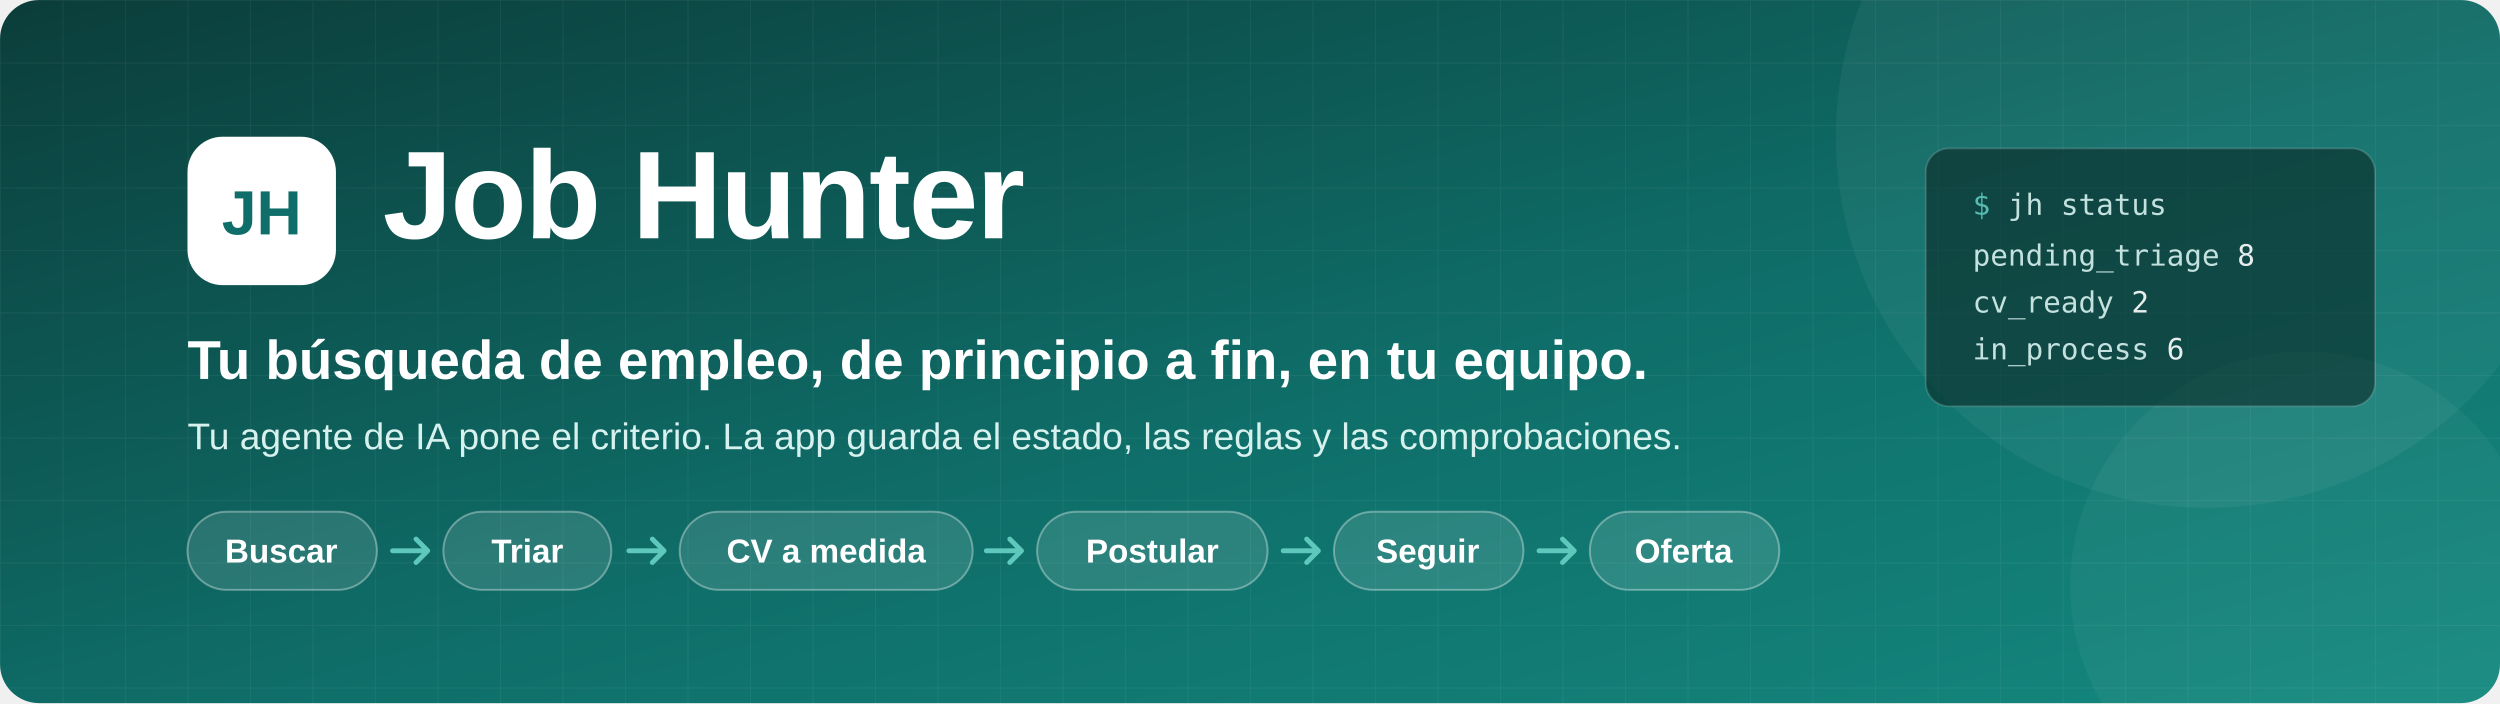
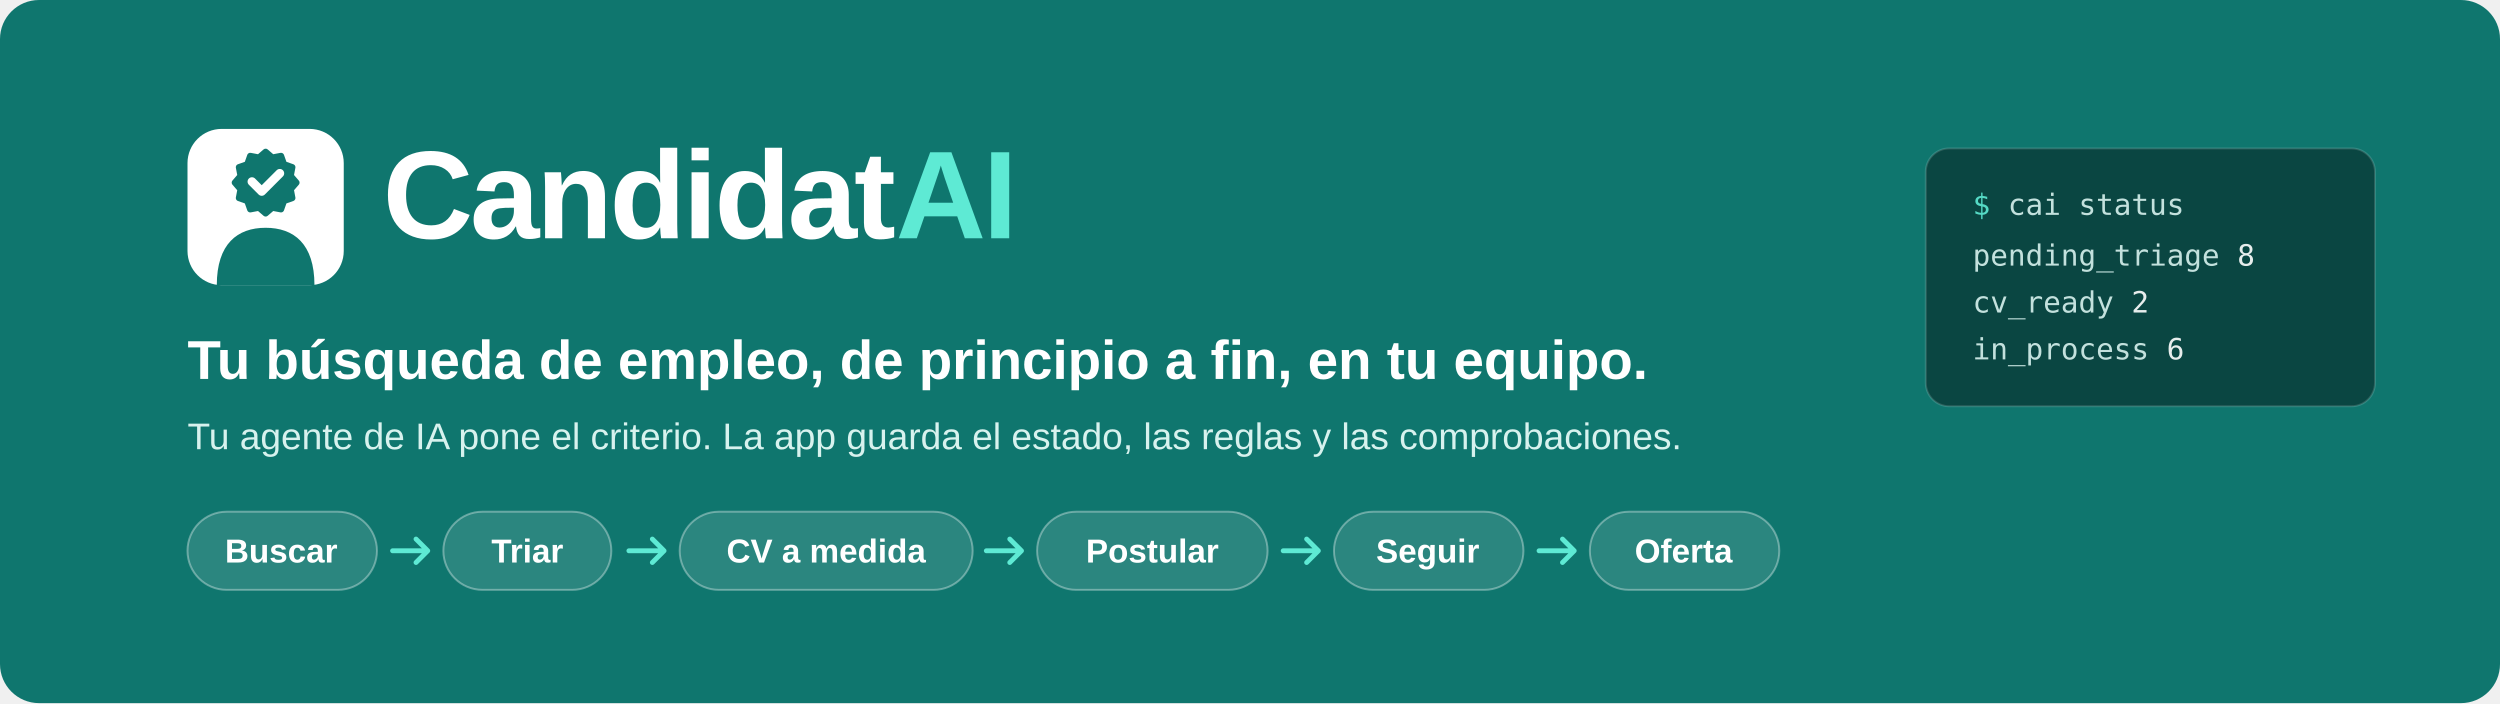
- <svg xmlns="http://www.w3.org/2000/svg" width="1280" height="360" viewBox="0 0 1280 360" role="img" aria-label="Job Hunter — Tu búsqueda de empleo, de principio a fin, en tu equipo.">
-   <defs>
-     <linearGradient id="bg" x1="0" y1="0" x2="1" y2="1">
-       <stop offset="0" stop-color="#0B3D3A" />
-       <stop offset="0.55" stop-color="#0F6E69" />
-       <stop offset="1" stop-color="#14897F" />
-     </linearGradient>
-     <pattern id="grid" width="32" height="32" patternUnits="userSpaceOnUse">
-       <path d="M32 0H0V32" fill="none" stroke="#ffffff" stroke-opacity="0.05" />
-     </pattern>
-   </defs>
-   <rect width="1280" height="360" rx="20" fill="url(#bg)" />
-   <rect width="1280" height="360" rx="20" fill="url(#grid)" />
-   <circle cx="1130" cy="70" r="190" fill="#ffffff" fill-opacity="0.05" />
-   <circle cx="1180" cy="300" r="120" fill="#ffffff" fill-opacity="0.04" />
+ <svg xmlns="http://www.w3.org/2000/svg" width="1280" height="360" viewBox="0 0 1280 360" role="img" aria-label="CandidatAI — Tu búsqueda de empleo, de principio a fin, en tu equipo.">
+   <rect width="1280" height="360" rx="20" fill="#0F766E" />
  <g font-family="'Segoe UI', 'Helvetica Neue', Arial, sans-serif">
-     <g transform="translate(96,70)">
-       <rect width="76" height="76" rx="18" fill="#ffffff" />
-       <text x="38" y="50" text-anchor="middle" font-size="32" font-weight="800" fill="#0F6E69">JH</text>
+     <g transform="translate(96,66) scale(1.25)">
+       <rect width="64" height="64" rx="14" fill="#ffffff" />
+       <path d="M12 64 C12 47 20.5 40.5 32 40.5 C43.5 40.5 52 47 52 64 Z" fill="#0F766E" />
+       <polygon points="32.00,9.40 34.74,11.76 38.30,11.09 39.50,14.50 42.91,15.70 42.24,19.26 44.60,22.00 42.24,24.74 42.91,28.30 39.50,29.50 38.30,32.91 34.74,32.24 32.00,34.60 29.26,32.24 25.70,32.91 24.50,29.50 21.09,28.30 21.76,24.74 19.40,22.00 21.76,19.26 21.09,15.70 24.50,14.50 25.70,11.09 29.26,11.76" fill="#0F766E" stroke="#0F766E" stroke-width="2.6" stroke-linejoin="round" />
+       <path d="M26.4 21.6 L30.4 25.6 L37.8 18.2" fill="none" stroke="#ffffff" stroke-width="3.6" stroke-linecap="round" stroke-linejoin="round" />
    </g>
-     <text x="196" y="122" font-size="64" font-weight="800" fill="#ffffff" letter-spacing="-1">Job Hunter</text>
+     <text x="196" y="122" font-size="64" font-weight="700" fill="#ffffff" letter-spacing="-1.6">Candidat<tspan fill="#5EEAD4">AI</tspan>
+     </text>
    <text x="96" y="194" font-size="28" font-weight="600" fill="#ffffff">Tu búsqueda de empleo, de principio a fin, en tu equipo.</text>
    <text x="96" y="230" font-size="19" fill="#D7F2EE">Tu agente de IA pone el criterio. La app guarda el estado, las reglas y las comprobaciones.</text>
    <g transform="translate(96,262)">
      <rect width="97" height="40" rx="20" fill="#ffffff" fill-opacity="0.12" stroke="#ffffff" stroke-opacity="0.35" />
      <text x="48" y="26" text-anchor="middle" font-size="17" font-weight="600" fill="#ffffff">Buscar</text>
    </g>
-     <path d="M201 282 h18 m-6 -6 l6 6 l-6 6" stroke="#5FC8BD" stroke-width="2.5" fill="none" stroke-linecap="round" stroke-linejoin="round" />
+     <path d="M201 282 h18 m-6 -6 l6 6 l-6 6" stroke="#5EEAD4" stroke-width="2.5" fill="none" stroke-linecap="round" stroke-linejoin="round" />
    <g transform="translate(227,262)">
      <rect width="86" height="40" rx="20" fill="#ffffff" fill-opacity="0.12" stroke="#ffffff" stroke-opacity="0.35" />
      <text x="43" y="26" text-anchor="middle" font-size="17" font-weight="600" fill="#ffffff">Triar</text>
    </g>
-     <path d="M322 282 h18 m-6 -6 l6 6 l-6 6" stroke="#5FC8BD" stroke-width="2.5" fill="none" stroke-linecap="round" stroke-linejoin="round" />
+     <path d="M322 282 h18 m-6 -6 l6 6 l-6 6" stroke="#5EEAD4" stroke-width="2.5" fill="none" stroke-linecap="round" stroke-linejoin="round" />
    <g transform="translate(348,262)">
      <rect width="150" height="40" rx="20" fill="#ffffff" fill-opacity="0.12" stroke="#ffffff" stroke-opacity="0.35" />
      <text x="75" y="26" text-anchor="middle" font-size="17" font-weight="600" fill="#ffffff">CV a medida</text>
    </g>
-     <path d="M505 282 h18 m-6 -6 l6 6 l-6 6" stroke="#5FC8BD" stroke-width="2.5" fill="none" stroke-linecap="round" stroke-linejoin="round" />
+     <path d="M505 282 h18 m-6 -6 l6 6 l-6 6" stroke="#5EEAD4" stroke-width="2.5" fill="none" stroke-linecap="round" stroke-linejoin="round" />
    <g transform="translate(531,262)">
      <rect width="118" height="40" rx="20" fill="#ffffff" fill-opacity="0.12" stroke="#ffffff" stroke-opacity="0.35" />
      <text x="59" y="26" text-anchor="middle" font-size="17" font-weight="600" fill="#ffffff">Postular</text>
    </g>
-     <path d="M657 282 h18 m-6 -6 l6 6 l-6 6" stroke="#5FC8BD" stroke-width="2.5" fill="none" stroke-linecap="round" stroke-linejoin="round" />
+     <path d="M657 282 h18 m-6 -6 l6 6 l-6 6" stroke="#5EEAD4" stroke-width="2.5" fill="none" stroke-linecap="round" stroke-linejoin="round" />
    <g transform="translate(683,262)">
      <rect width="97" height="40" rx="20" fill="#ffffff" fill-opacity="0.12" stroke="#ffffff" stroke-opacity="0.35" />
      <text x="48" y="26" text-anchor="middle" font-size="17" font-weight="600" fill="#ffffff">Seguir</text>
    </g>
-     <path d="M788 282 h18 m-6 -6 l6 6 l-6 6" stroke="#5FC8BD" stroke-width="2.5" fill="none" stroke-linecap="round" stroke-linejoin="round" />
+     <path d="M788 282 h18 m-6 -6 l6 6 l-6 6" stroke="#5EEAD4" stroke-width="2.5" fill="none" stroke-linecap="round" stroke-linejoin="round" />
    <g transform="translate(814,262)">
      <rect width="97" height="40" rx="20" fill="#ffffff" fill-opacity="0.12" stroke="#ffffff" stroke-opacity="0.35" />
      <text x="48" y="26" text-anchor="middle" font-size="17" font-weight="600" fill="#ffffff">Oferta</text>
    </g>
  </g>
  <g transform="translate(1010,110)" font-family="'Cascadia Code', Consolas, 'SF Mono', monospace" font-size="15" fill="#D7F2EE" fill-opacity="0.9">
    <rect x="-24" y="-34" width="230" height="132" rx="12" fill="#06201E" fill-opacity="0.55" stroke="#ffffff" stroke-opacity="0.15" />
    <text y="0">
-       <tspan fill="#5FC8BD">$</tspan> jh status</text>
+       <tspan fill="#5EEAD4">$</tspan> cai status</text>
    <text y="26">pending_triage  <tspan fill="#ffffff">8</tspan>
    </text>
    <text y="50">cv_ready        <tspan fill="#ffffff">2</tspan>
    </text>
    <text y="74">in_process      <tspan fill="#ffffff">6</tspan>
    </text>
  </g>
</svg>
